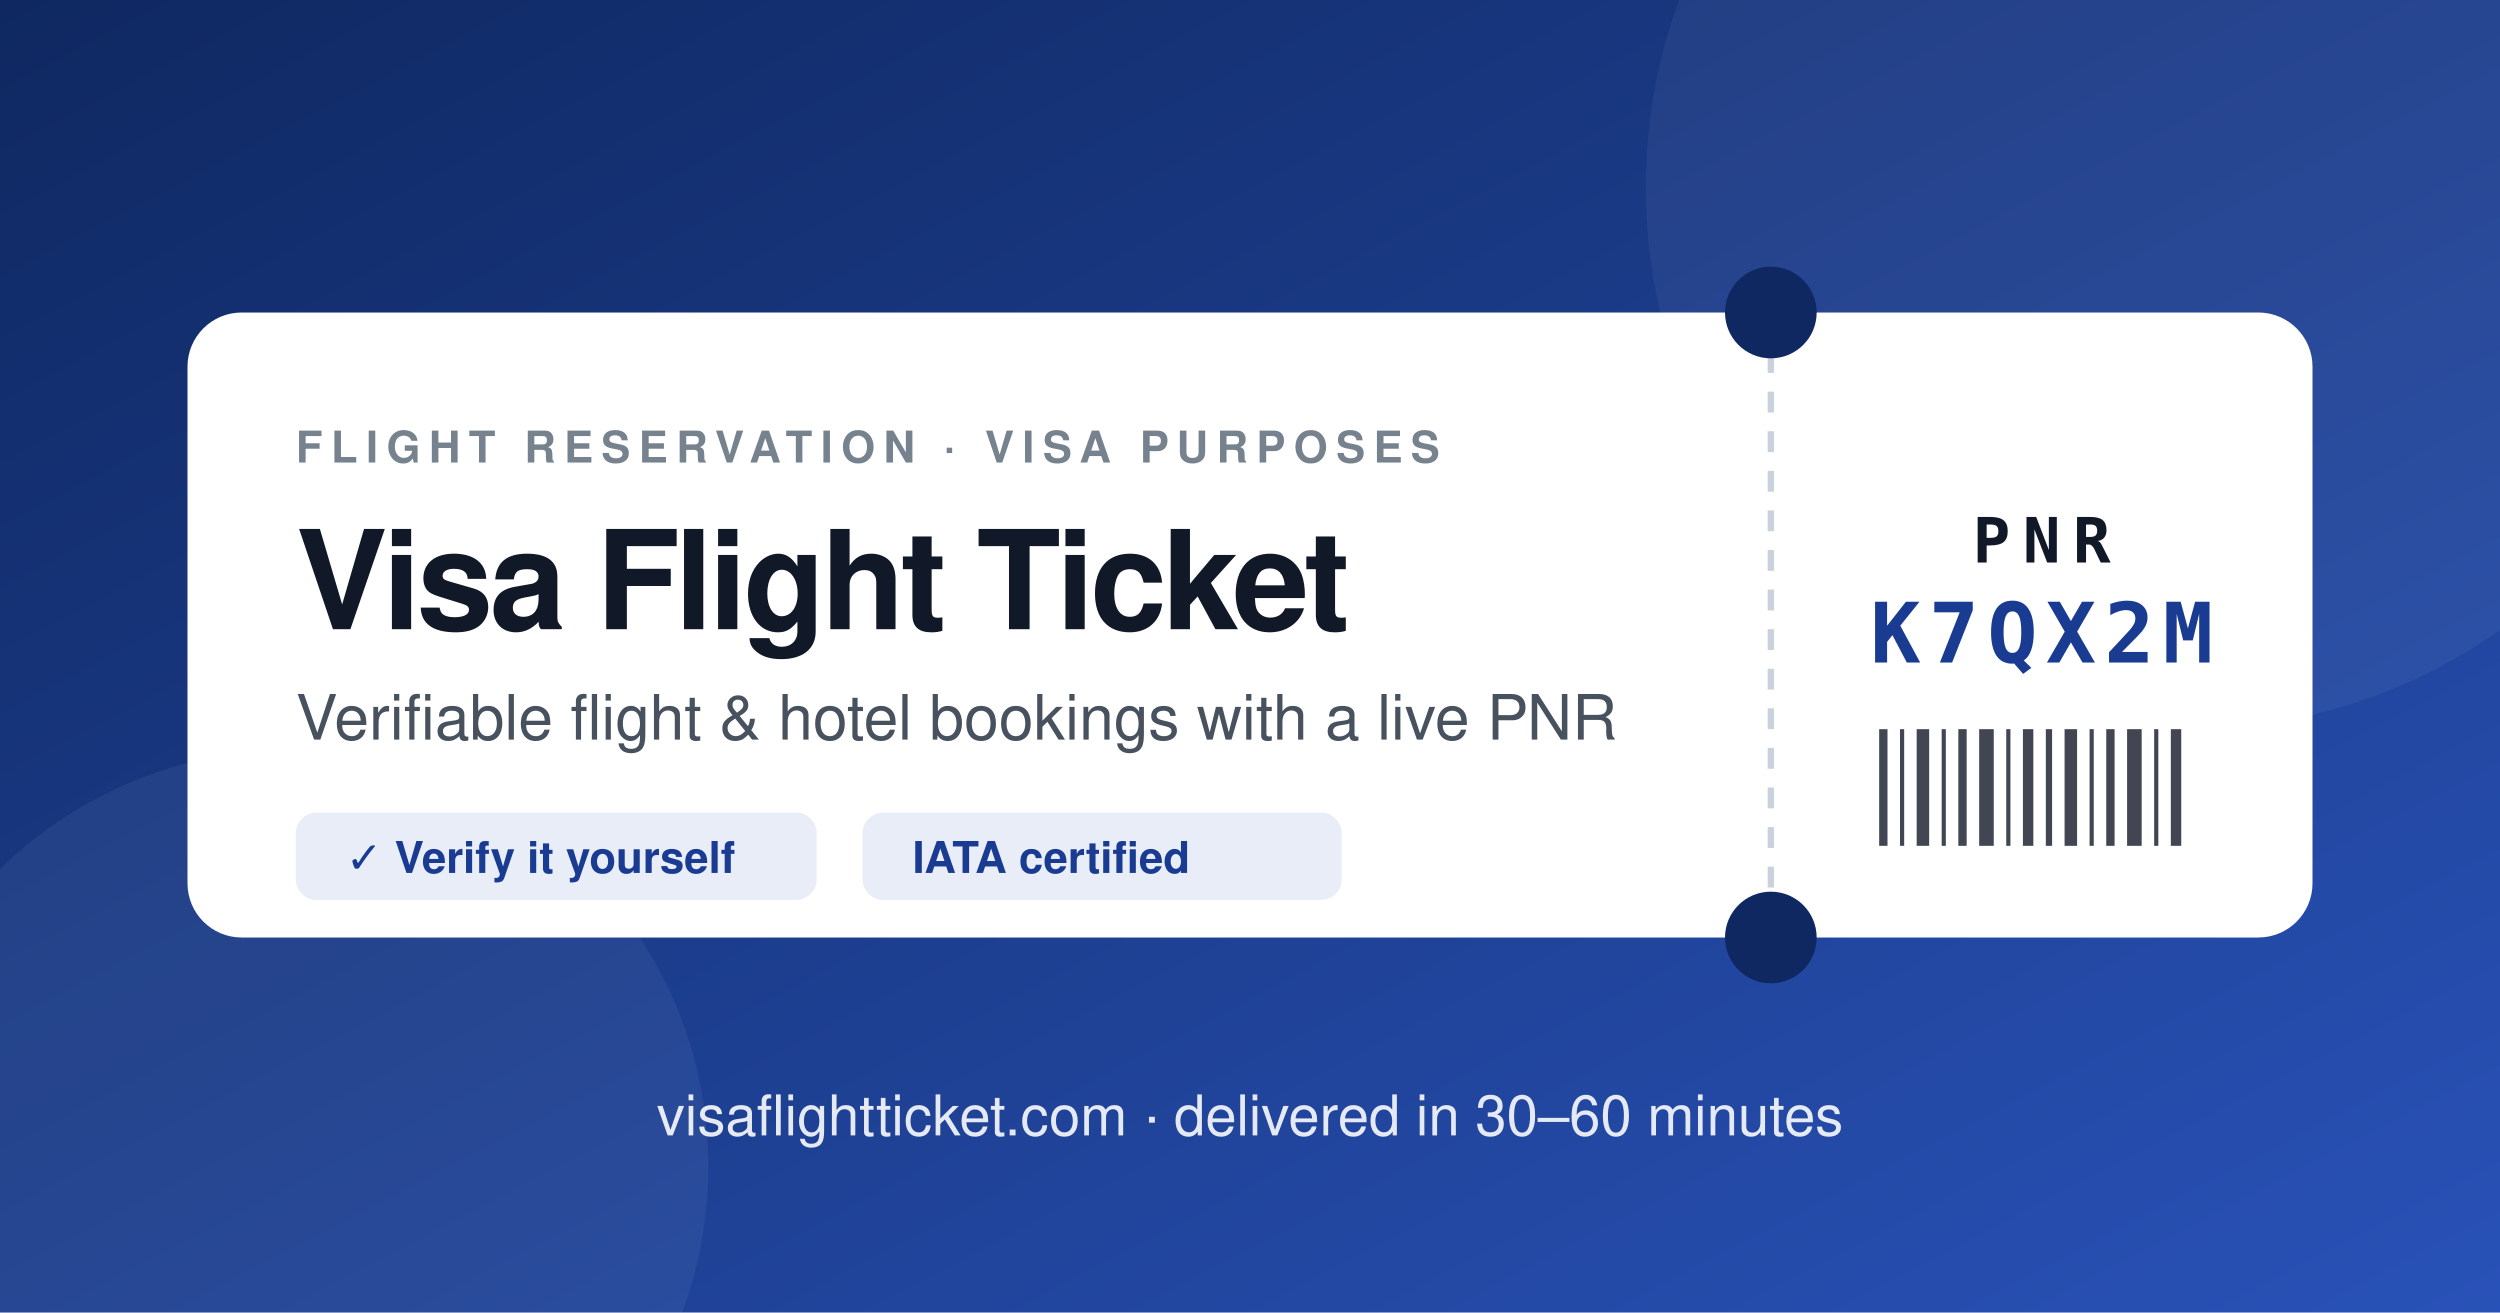
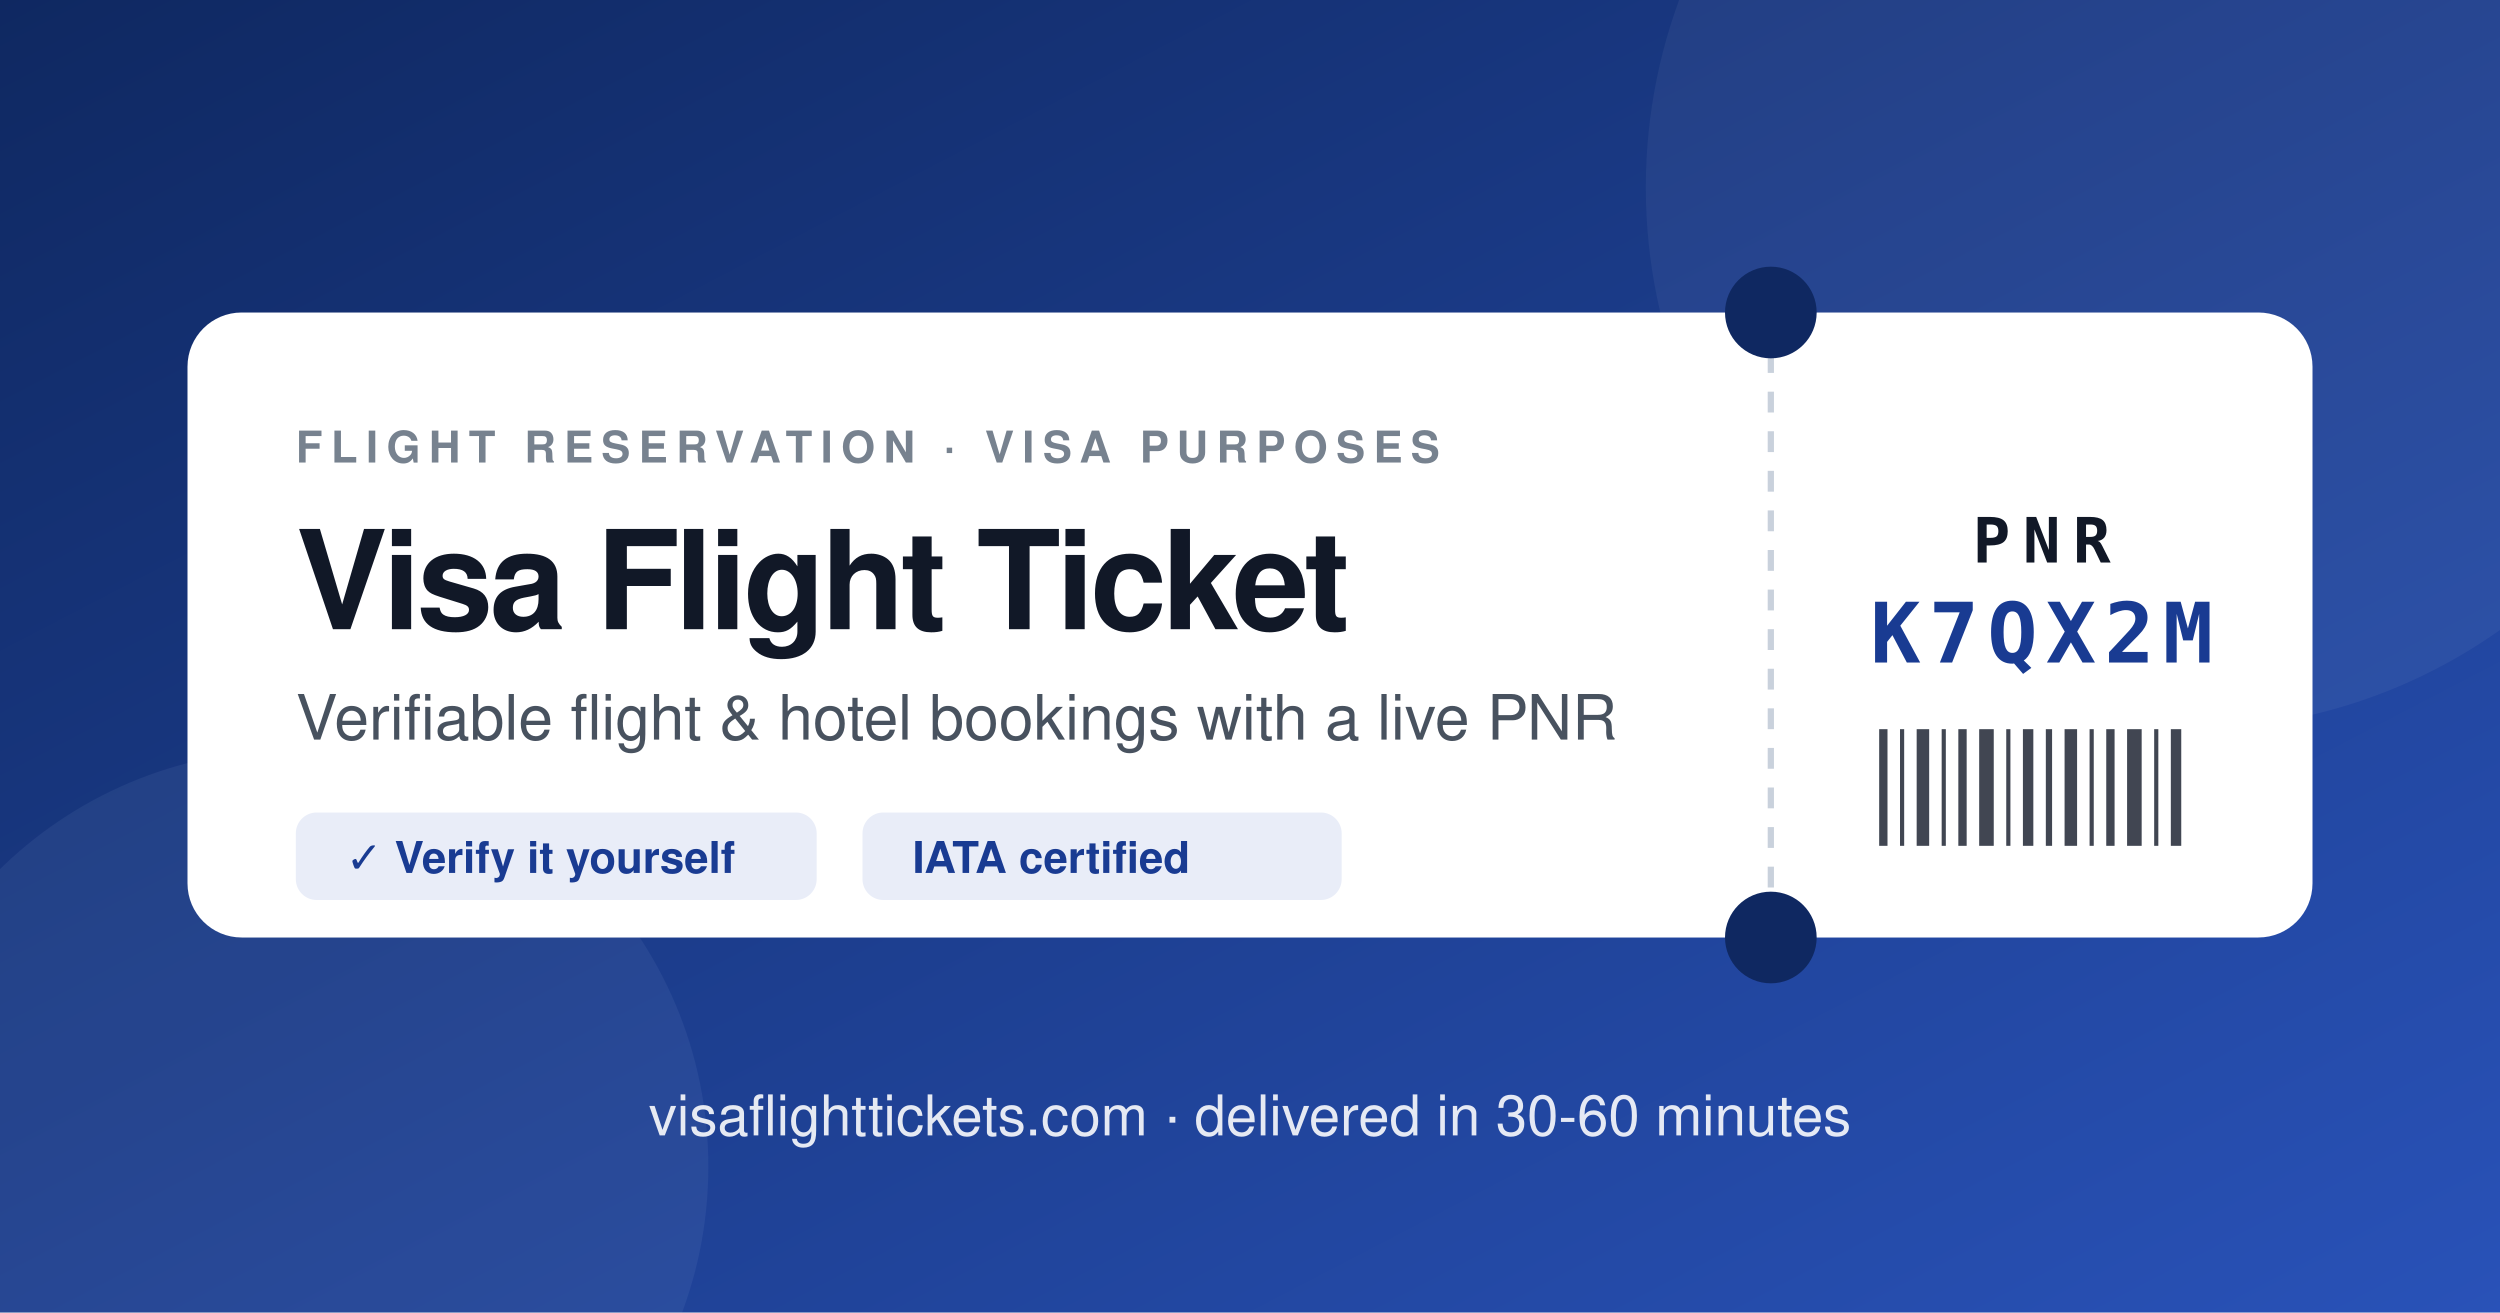
<svg xmlns="http://www.w3.org/2000/svg" viewBox="0 0 1200 630" width="1200" height="630">
  <defs>
    <linearGradient id="bg" x1="0" y1="0" x2="1" y2="1">
      <stop offset="0" stop-color="#0f2861" />
      <stop offset="1" stop-color="#2952b8" />
    </linearGradient>
  </defs>
  <rect width="1200" height="630" fill="url(#bg)" />
  <circle cx="1050" cy="90" r="260" fill="#ffffff" opacity=".05" />
  <circle cx="140" cy="560" r="200" fill="#a8bdea" opacity=".08" />
  <g transform="translate(90,150)">
    <rect x="0" y="0" width="1020" height="300" rx="26" fill="#ffffff" />
    <path d="M760 0v300" stroke="#c9d1dc" stroke-width="3" stroke-dasharray="10 9" />
    <circle cx="760" cy="0" r="22" fill="#0f2861" />
    <circle cx="760" cy="300" r="22" fill="#0f2861" />
    <text x="52" y="72" font-family="Segoe UI,Helvetica,Arial,sans-serif" font-size="21" font-weight="600" fill="#77828f" letter-spacing="4">FLIGHT RESERVATION · VISA PURPOSES</text>
    <text x="52" y="152" font-family="Segoe UI,Helvetica,Arial,sans-serif" font-size="66" font-weight="700" fill="#111827" letter-spacing="-2">Visa Flight Ticket</text>
    <text x="52" y="205" font-family="Segoe UI,Helvetica,Arial,sans-serif" font-size="30" fill="#48525f">Verifiable flight &amp; hotel bookings with a live PNR</text>
    <g transform="translate(52,240)">
      <rect x="0" y="0" width="250" height="42" rx="10" fill="#e9edf8" />
      <text x="24" y="29" font-family="Segoe UI,Helvetica,Arial,sans-serif" font-size="21" font-weight="700" fill="#193b92">✓ Verify it yourself</text>
      <rect x="272" y="0" width="230" height="42" rx="10" fill="#e9edf8" />
      <text x="296" y="29" font-family="Segoe UI,Helvetica,Arial,sans-serif" font-size="21" font-weight="700" fill="#193b92">IATA certified</text>
    </g>
    <text x="890" y="120" text-anchor="middle" font-family="Consolas,Menlo,monospace" font-size="30" font-weight="700" fill="#111827" letter-spacing="6">PNR</text>
    <text x="890" y="168" text-anchor="middle" font-family="Consolas,Menlo,monospace" font-size="40" font-weight="700" fill="#193b92" letter-spacing="4">K7QX2M</text>
    <g fill="#111827" opacity=".8">
      <rect x="812" y="200" width="4" height="56" />
      <rect x="822" y="200" width="2" height="56" />
      <rect x="830" y="200" width="6" height="56" />
      <rect x="842" y="200" width="2" height="56" />
      <rect x="850" y="200" width="4" height="56" />
      <rect x="860" y="200" width="7" height="56" />
      <rect x="873" y="200" width="2" height="56" />
      <rect x="881" y="200" width="5" height="56" />
      <rect x="892" y="200" width="3" height="56" />
      <rect x="901" y="200" width="6" height="56" />
      <rect x="913" y="200" width="2" height="56" />
      <rect x="921" y="200" width="4" height="56" />
      <rect x="931" y="200" width="7" height="56" />
      <rect x="944" y="200" width="2" height="56" />
      <rect x="952" y="200" width="5" height="56" />
    </g>
  </g>
-   <text x="600" y="545" text-anchor="middle" font-family="Segoe UI,Helvetica,Arial,sans-serif" font-size="27" fill="#ffffff" opacity=".88">visaflightticket.com · delivered in 30–60 minutes</text>
+   <text x="600" y="545" text-anchor="middle" font-family="Segoe UI,Helvetica,Arial,sans-serif" font-size="27" fill="#ffffff" opacity=".88">visaflighttickets.com · delivered in 30-60 minutes</text>
</svg>
